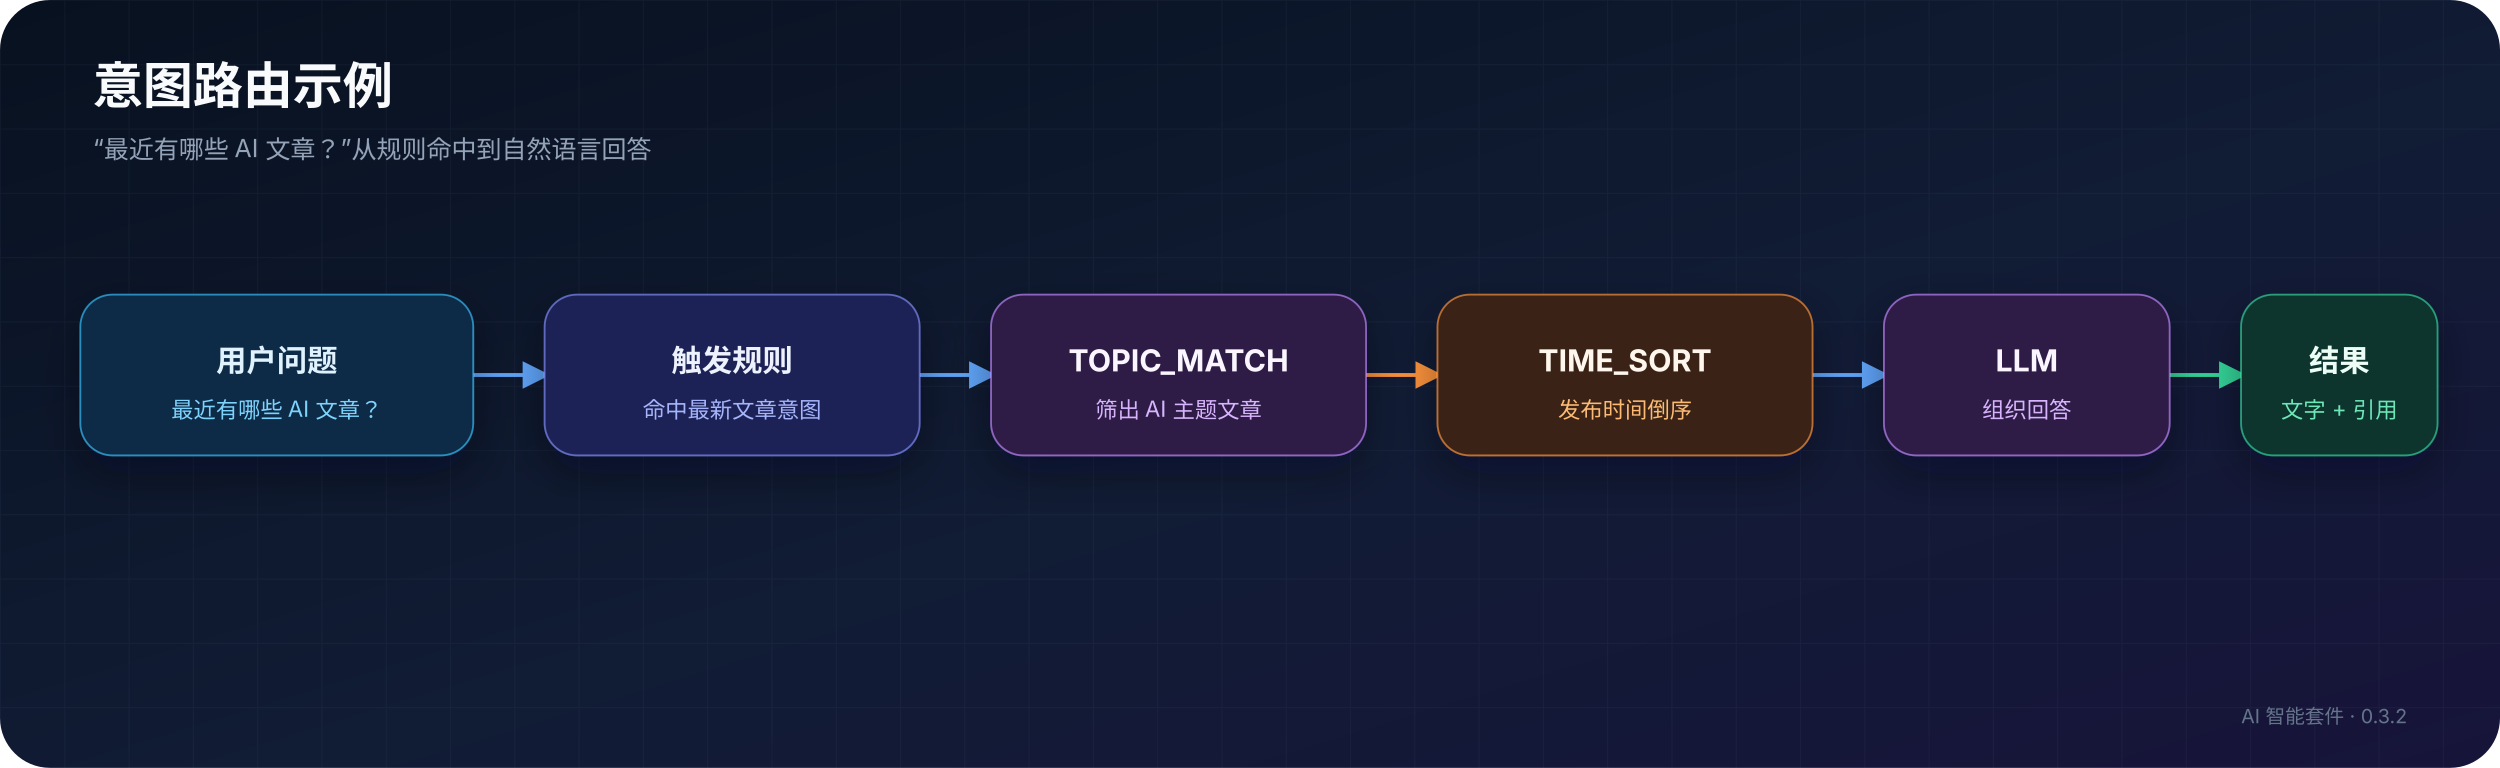
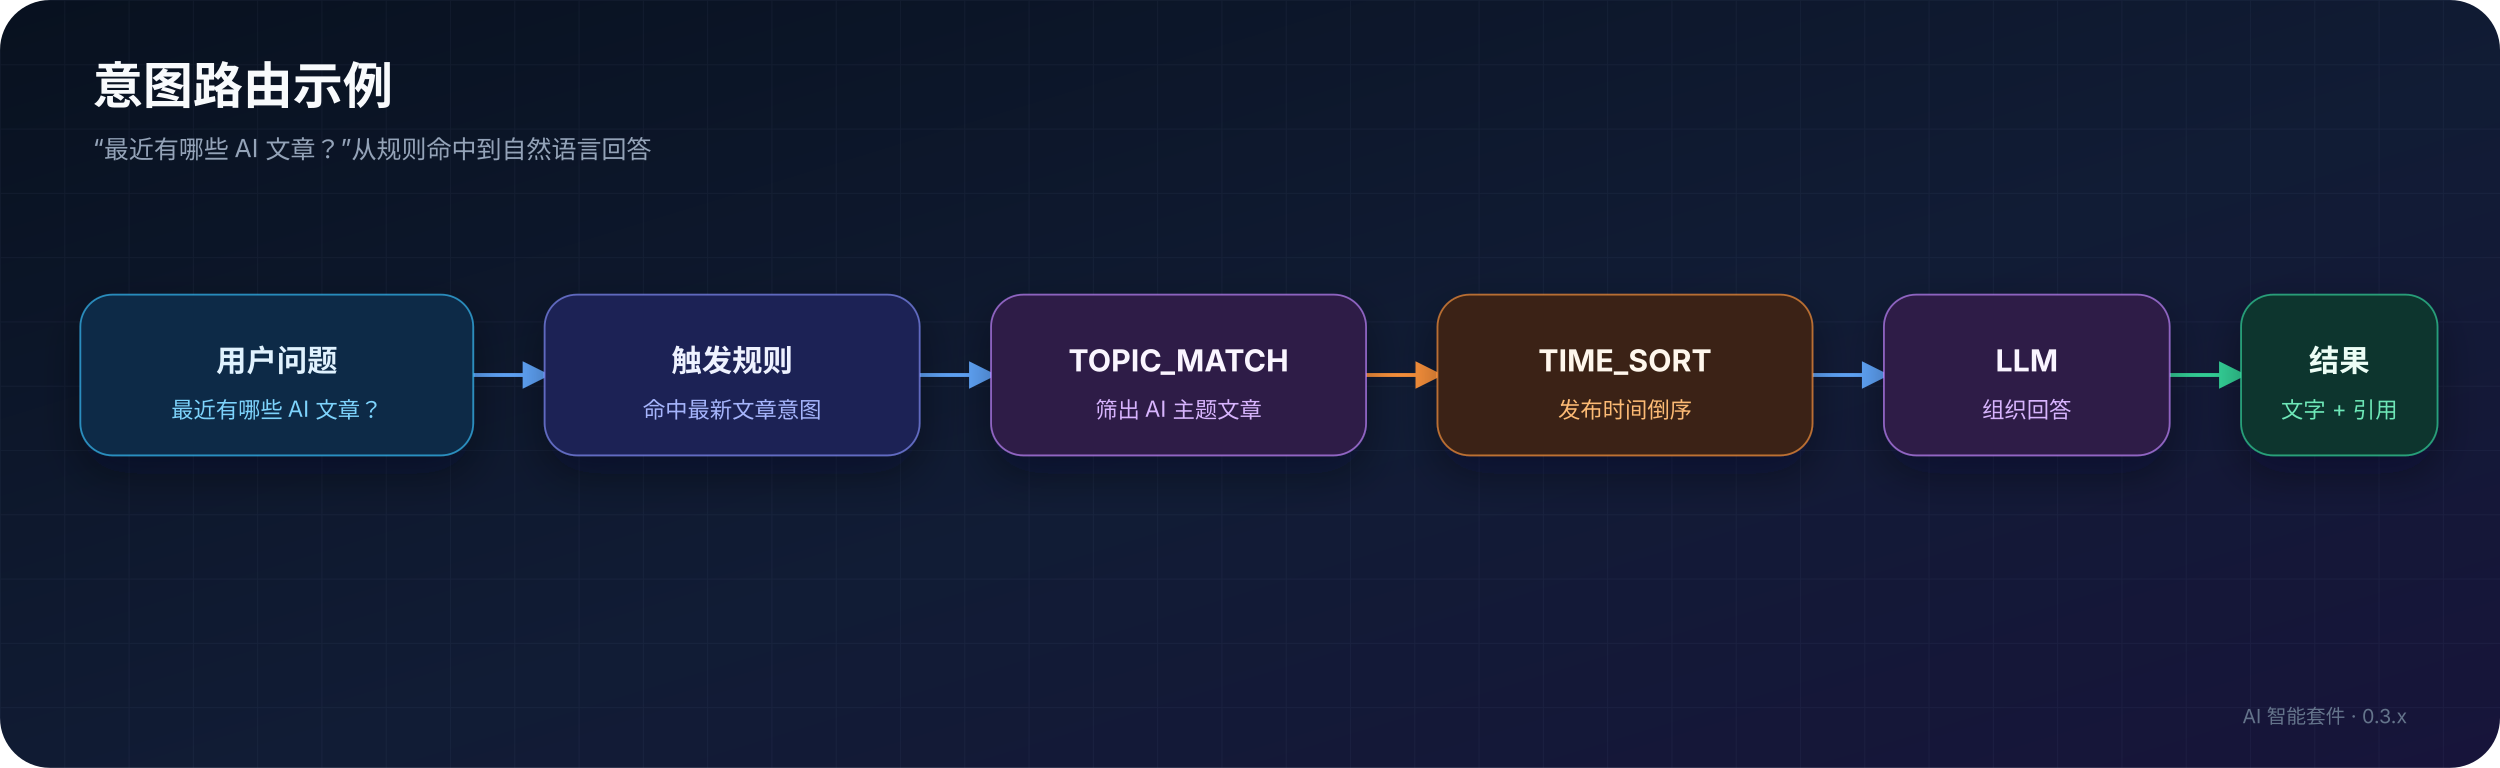
<svg xmlns="http://www.w3.org/2000/svg" width="1400" height="430" viewBox="0 0 1400 430" fill="none" role="img" aria-labelledby="diagram-title diagram-desc" preserveAspectRatio="xMidYMid meet">
  <defs>
    <linearGradient id="bg" x1="0" y1="0" x2="1" y2="1">
      <stop stop-color="#08111F" />
      <stop offset=".55" stop-color="#111C35" />
      <stop offset="1" stop-color="#17143A" />
    </linearGradient>
    <pattern id="grid" width="36" height="36" patternUnits="userSpaceOnUse">
      <path d="M36 0H0V36" fill="none" stroke="#C7D2FE" stroke-opacity=".045" />
    </pattern>
    <filter id="shadow" x="-25%" y="-30%" width="150%" height="170%">
      <feDropShadow dx="0" dy="10" stdDeviation="12" flood-color="#020617" flood-opacity=".38" />
    </filter>
    <marker id="arrow" viewBox="0 0 10 10" refX="8" refY="5" markerWidth="7" markerHeight="7" orient="auto">
      <path d="M0 0L10 5L0 10Z" fill="#60A5FA" />
    </marker>
    <marker id="arrowGreen" viewBox="0 0 10 10" refX="8" refY="5" markerWidth="7" markerHeight="7" orient="auto">
      <path d="M0 0L10 5L0 10Z" fill="#34D399" />
    </marker>
    <marker id="arrowOrange" viewBox="0 0 10 10" refX="8" refY="5" markerWidth="7" markerHeight="7" orient="auto">
      <path d="M0 0L10 5L0 10Z" fill="#FB923C" />
    </marker>
  </defs>
  <rect width="1400" height="430" rx="28" fill="url(#bg)" />
  <rect width="1400" height="430" rx="28" fill="url(#grid)" />
  <text x="52" y="58" fill="#F8FAFC" font-family="Inter, PingFang SC, Microsoft YaHei, sans-serif" font-size="28" font-weight="760">意图路由示例</text>
  <text x="52" y="88" fill="#94A3B8" font-family="Inter, PingFang SC, Microsoft YaHei, sans-serif" font-size="14">“最近有哪些 AI 文章？”从规则命中到自然语言回答</text>
  <path d="M265 210 C285 210,285 210,305 210" stroke="#60A5FA" stroke-width="2.2" fill="none" marker-end="url(#arrow)" />
  <path d="M515 210 C535 210,535 210,555 210" stroke="#60A5FA" stroke-width="2.2" fill="none" marker-end="url(#arrow)" />
  <path d="M765 210 C785 210,785 210,805 210" stroke="#FB923C" stroke-width="2.2" fill="none" marker-end="url(#arrowOrange)" />
  <path d="M1015 210 C1035 210,1035 210,1055 210" stroke="#60A5FA" stroke-width="2.2" fill="none" marker-end="url(#arrow)" />
  <path d="M1215 210 C1235 210,1235 210,1255 210" stroke="#34D399" stroke-width="2.2" fill="none" marker-end="url(#arrowGreen)" />
  <g filter="url(#shadow)">
    <rect x="45" y="165" width="220" height="90" rx="18" fill="#0D2A47" stroke="#38BDF8" stroke-opacity=".68" />
    <text x="155" y="208" text-anchor="middle" fill="#E0F2FE" font-family="Inter, PingFang SC, Microsoft YaHei, sans-serif" font-size="17" font-weight="720">用户问题</text>
    <text x="155" y="234" text-anchor="middle" fill="#7DD3FC" font-family="Inter, PingFang SC, Microsoft YaHei, sans-serif" font-size="12.5">最近有哪些 AI 文章？</text>
  </g>
  <g filter="url(#shadow)">
    <rect x="305" y="165" width="210" height="90" rx="18" fill="#1E2455" stroke="#818CF8" stroke-opacity=".68" />
    <text x="410" y="208" text-anchor="middle" fill="#EEF2FF" font-family="Inter, PingFang SC, Microsoft YaHei, sans-serif" font-size="17" font-weight="720">触发规则</text>
    <text x="410" y="234" text-anchor="middle" fill="#A5B4FC" font-family="Inter, PingFang SC, Microsoft YaHei, sans-serif" font-size="12.5">命中最新文章意图</text>
  </g>
  <g filter="url(#shadow)">
    <rect x="555" y="165" width="210" height="90" rx="18" fill="#2D1D46" stroke="#C084FC" stroke-opacity=".68" />
    <text x="660" y="208" text-anchor="middle" fill="#FAF5FF" font-family="Inter, PingFang SC, Microsoft YaHei, sans-serif" font-size="17" font-weight="720">TOPIC_MATCH</text>
    <text x="660" y="234" text-anchor="middle" fill="#D8B4FE" font-family="Inter, PingFang SC, Microsoft YaHei, sans-serif" font-size="12.5">筛出 AI 主题文章</text>
  </g>
  <g filter="url(#shadow)">
    <rect x="805" y="165" width="210" height="90" rx="18" fill="#3A2416" stroke="#FB923C" stroke-opacity=".68" />
    <text x="910" y="208" text-anchor="middle" fill="#FFF7ED" font-family="Inter, PingFang SC, Microsoft YaHei, sans-serif" font-size="17" font-weight="720">TIME_SORT</text>
    <text x="910" y="234" text-anchor="middle" fill="#FDBA74" font-family="Inter, PingFang SC, Microsoft YaHei, sans-serif" font-size="12.5">发布时间倒序</text>
  </g>
  <g filter="url(#shadow)">
    <rect x="1055" y="165" width="160" height="90" rx="18" fill="#2D1D46" stroke="#C084FC" stroke-opacity=".68" />
    <text x="1135" y="208" text-anchor="middle" fill="#FAF5FF" font-family="Inter, PingFang SC, Microsoft YaHei, sans-serif" font-size="17" font-weight="720">LLM</text>
    <text x="1135" y="234" text-anchor="middle" fill="#D8B4FE" font-family="Inter, PingFang SC, Microsoft YaHei, sans-serif" font-size="12.5">组织回答</text>
  </g>
  <g filter="url(#shadow)">
    <rect x="1255" y="165" width="110" height="90" rx="18" fill="#0B352F" stroke="#34D399" stroke-opacity=".68" />
    <text x="1310" y="208" text-anchor="middle" fill="#ECFDF5" font-family="Inter, PingFang SC, Microsoft YaHei, sans-serif" font-size="17" font-weight="720">结果</text>
    <text x="1310" y="234" text-anchor="middle" fill="#6EE7B7" font-family="Inter, PingFang SC, Microsoft YaHei, sans-serif" font-size="12.5">文字 + 引用</text>
  </g>
-   <text x="1348" y="405" text-anchor="end" fill="#64748B" font-family="Inter, PingFang SC, sans-serif" font-size="11">AI 智能套件 · 0.3.2</text>
+   <text x="1348" y="405" text-anchor="end" fill="#64748B" font-family="Inter, PingFang SC, sans-serif" font-size="11">AI 智能套件 · 0.3.x</text>
</svg>
